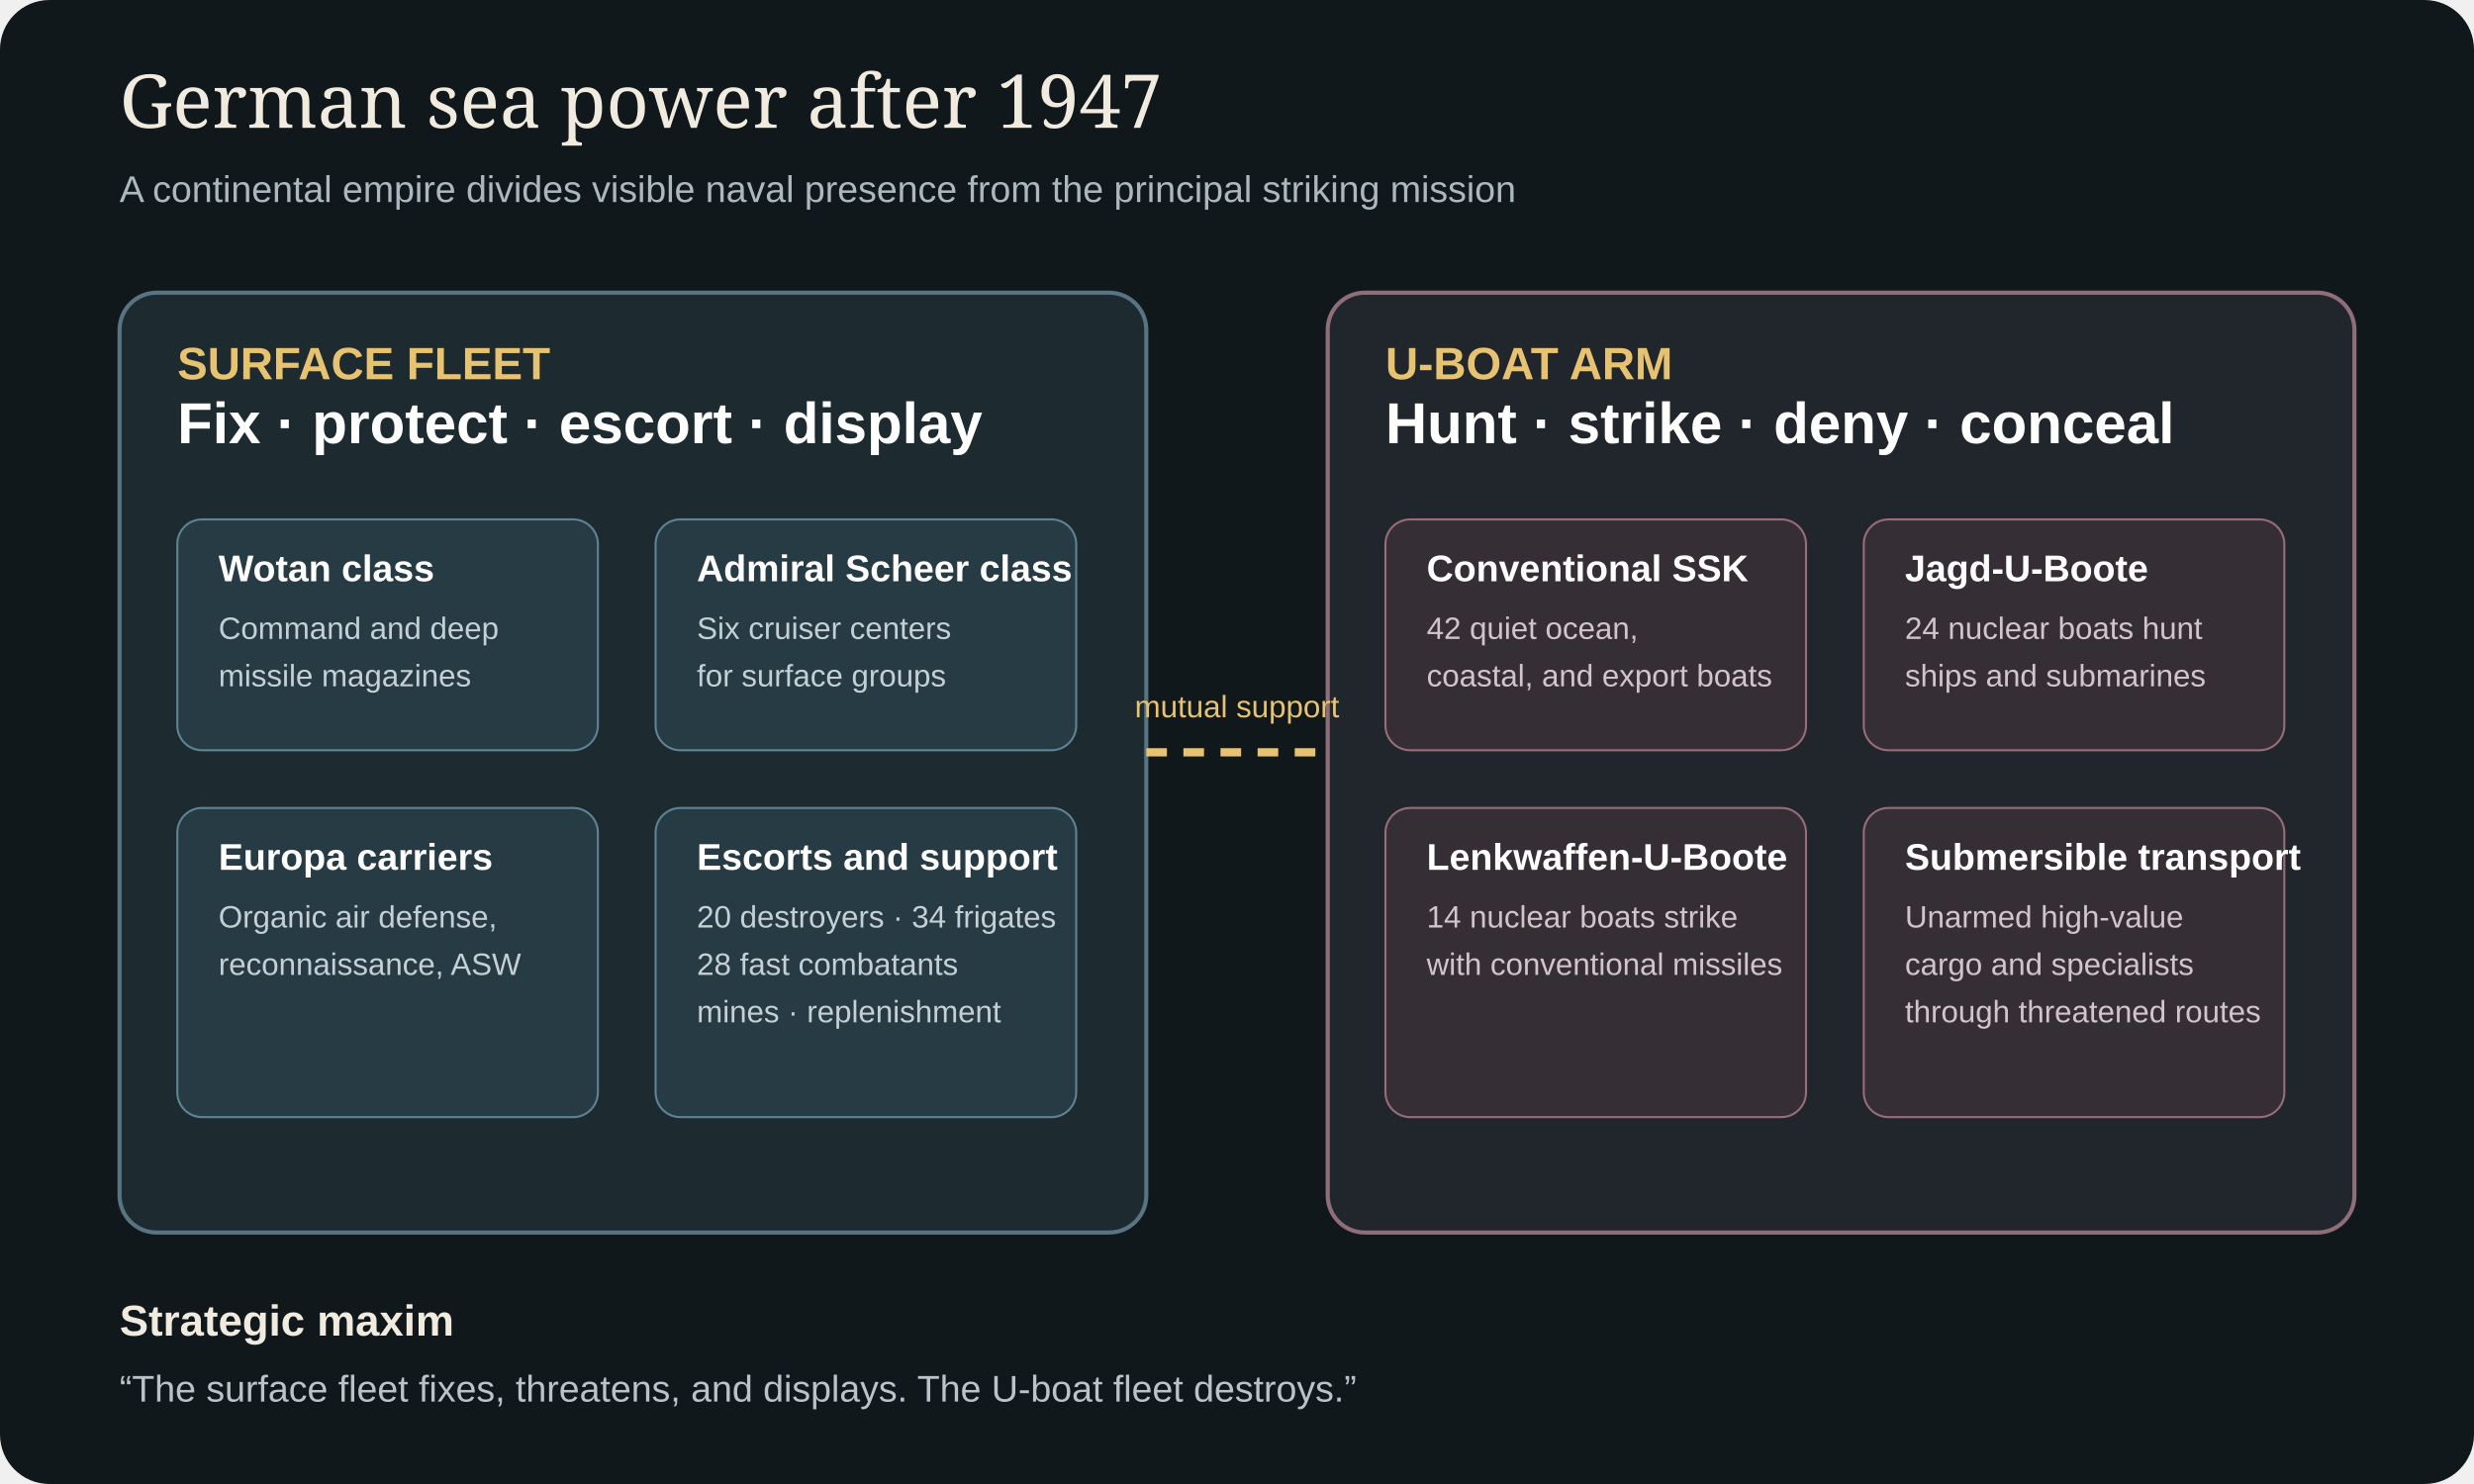
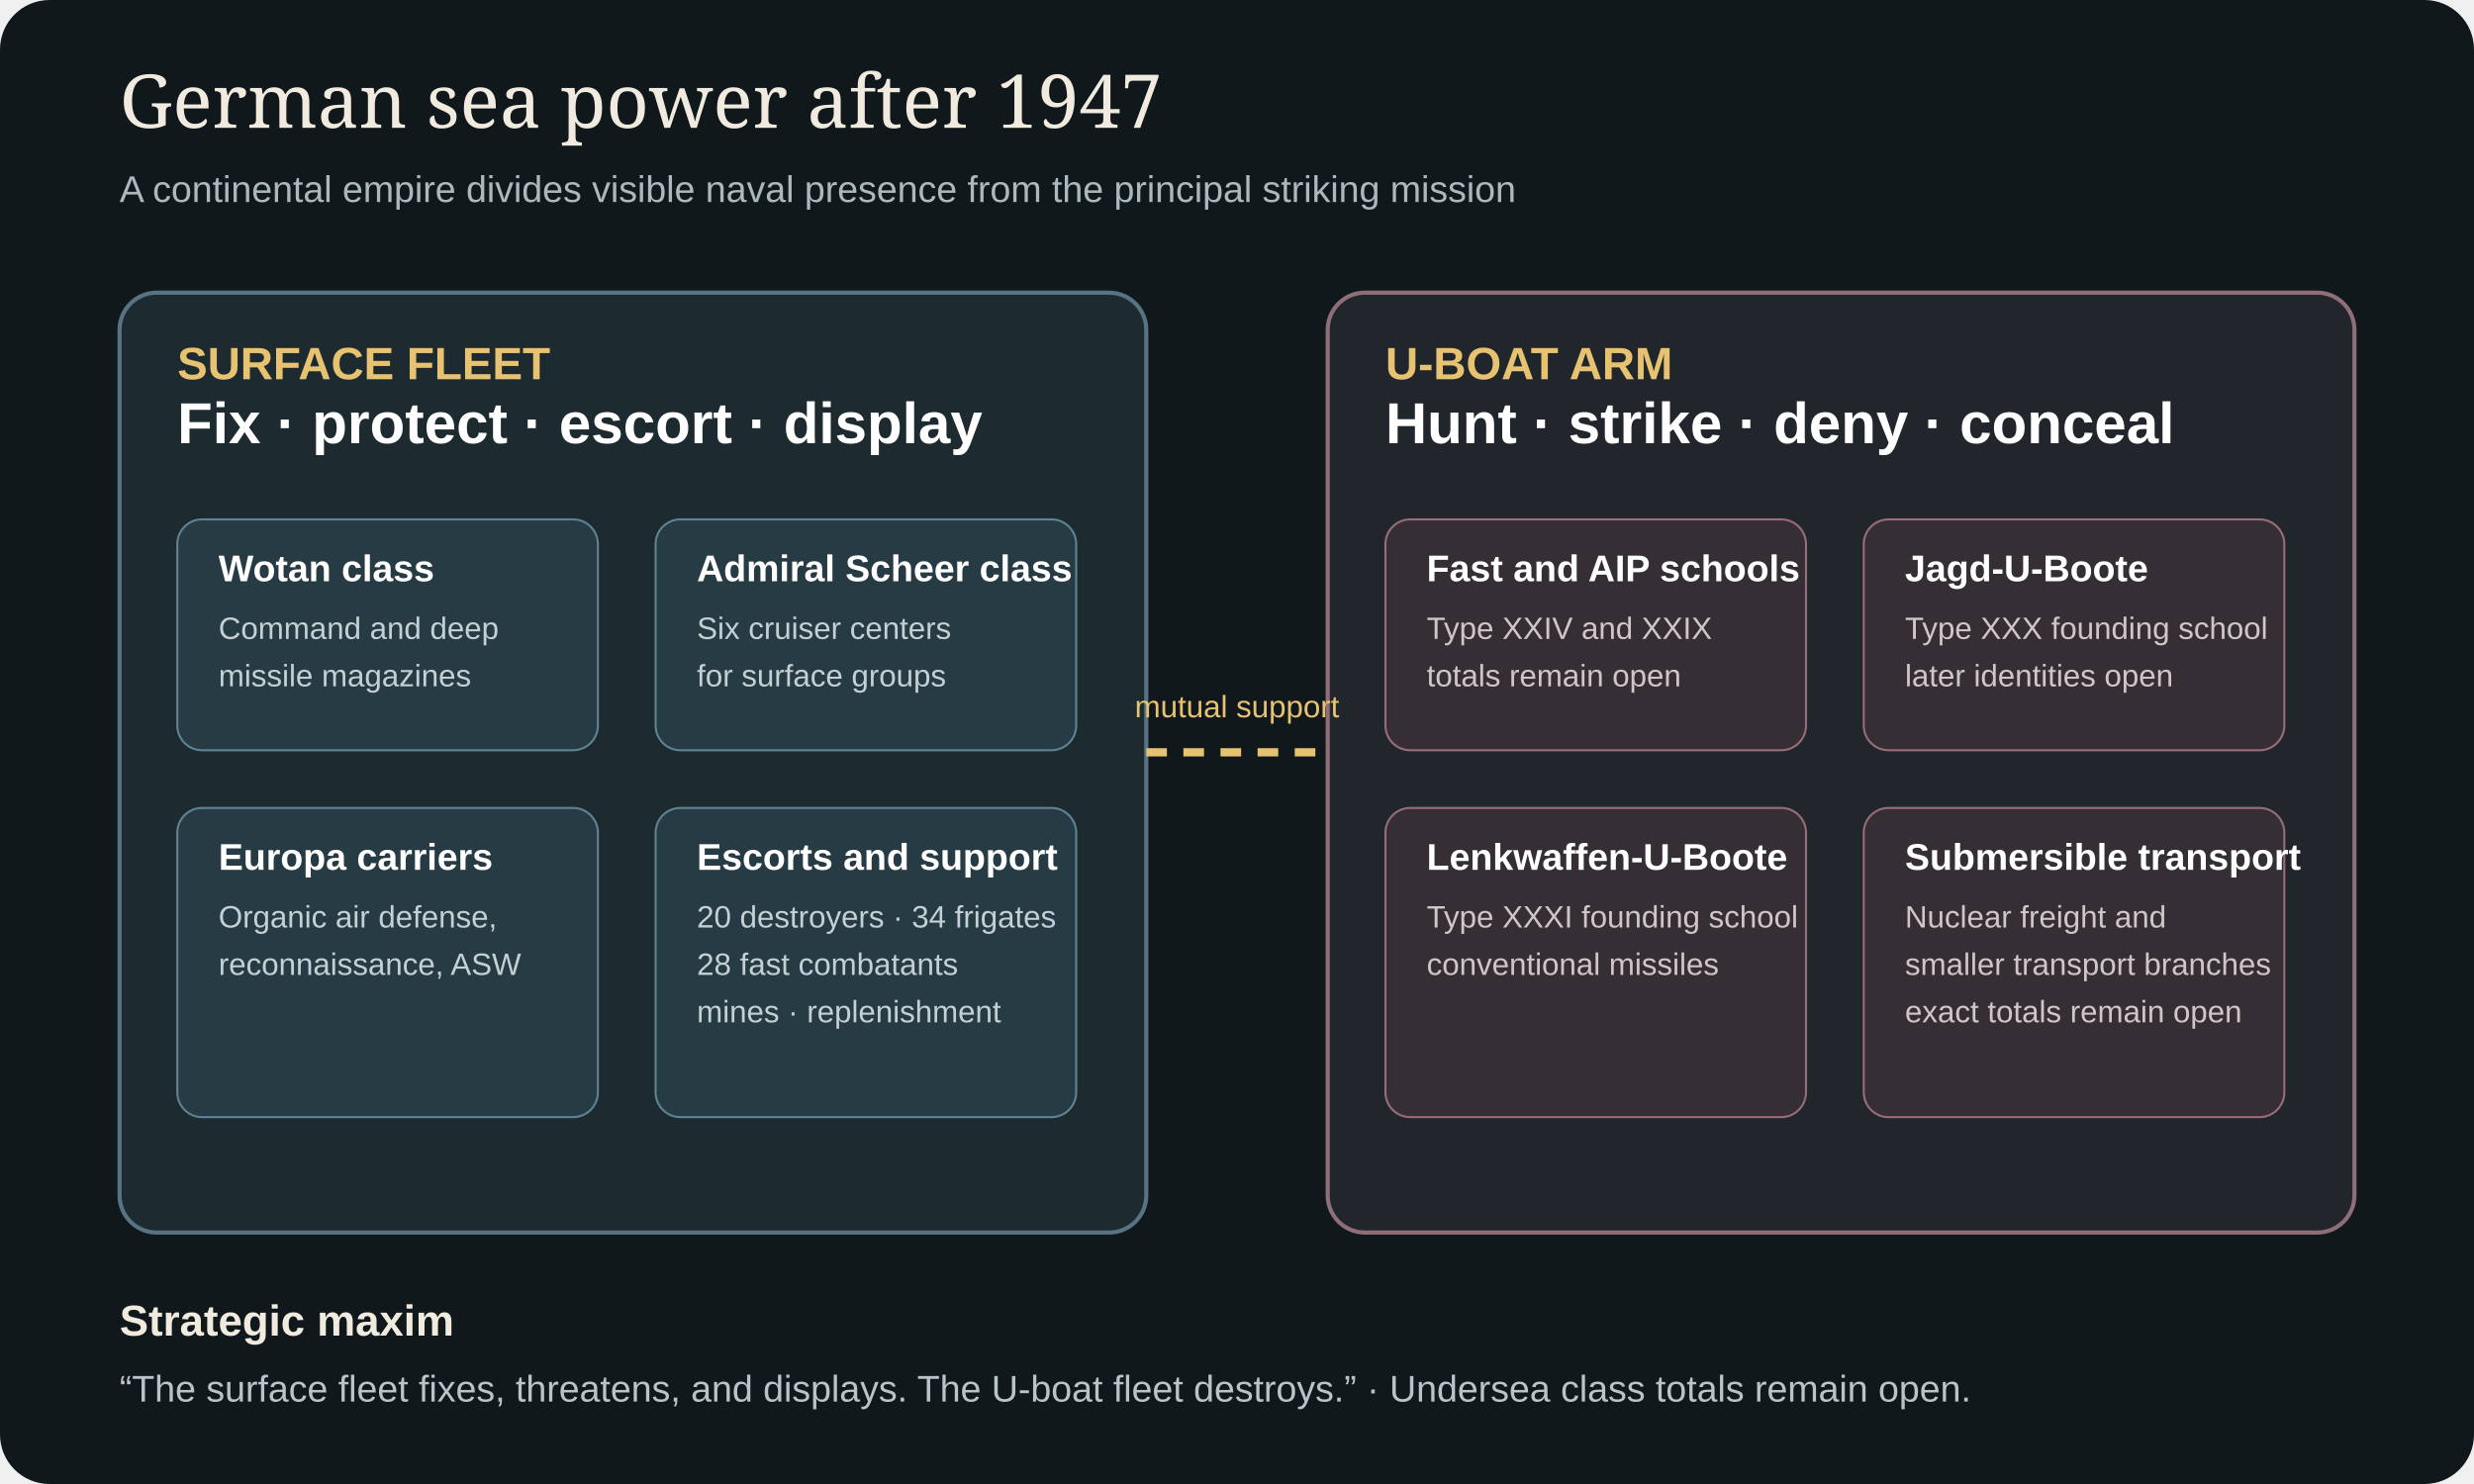
<svg xmlns="http://www.w3.org/2000/svg" viewBox="0 0 1200 720" role="img" aria-labelledby="title desc">
  <rect width="1200" height="720" rx="24" fill="#10181c" />
  <text x="58" y="62" fill="#f0eadf" font-family="Georgia,serif" font-size="36">German sea power after 1947</text>
  <text x="58" y="98" fill="#abb9bf" font-family="Arial,sans-serif" font-size="18">A continental empire divides visible naval presence from the principal striking mission</text>
  <g font-family="Arial,sans-serif">
    <rect x="58" y="142" width="498" height="456" rx="18" fill="#1d2b31" stroke="#587482" stroke-width="2" />
    <text x="86" y="184" fill="#e6c271" font-size="22" font-weight="700">SURFACE FLEET</text>
    <text x="86" y="215" fill="#fff" font-size="28" font-weight="700">Fix · protect · escort · display</text>
    <g fill="#263b44" stroke="#5e8393">
      <rect x="86" y="252" width="204" height="112" rx="12" />
      <rect x="318" y="252" width="204" height="112" rx="12" />
      <rect x="86" y="392" width="204" height="150" rx="12" />
      <rect x="318" y="392" width="204" height="150" rx="12" />
    </g>
    <g fill="#fff" font-size="18" font-weight="700">
      <text x="106" y="282">Wotan class</text>
      <text x="338" y="282">Admiral Scheer class</text>
      <text x="106" y="422">Europa carriers</text>
      <text x="338" y="422">Escorts and support</text>
    </g>
    <g fill="#c4d0d4" font-size="15">
      <text x="106" y="310">Command and deep</text>
      <text x="106" y="333">missile magazines</text>
      <text x="338" y="310">Six cruiser centers</text>
      <text x="338" y="333">for surface groups</text>
      <text x="106" y="450">Organic air defense,</text>
      <text x="106" y="473">reconnaissance, ASW</text>
      <text x="338" y="450">20 destroyers · 34 frigates</text>
      <text x="338" y="473">28 fast combatants</text>
      <text x="338" y="496">mines · replenishment</text>
    </g>
    <rect x="644" y="142" width="498" height="456" rx="18" fill="#20262c" stroke="#8f6e77" stroke-width="2" />
    <text x="672" y="184" fill="#e6c271" font-size="22" font-weight="700">U-BOAT ARM</text>
    <text x="672" y="215" fill="#fff" font-size="28" font-weight="700">Hunt · strike · deny · conceal</text>
    <g fill="#352f35" stroke="#986c78">
      <rect x="672" y="252" width="204" height="112" rx="12" />
      <rect x="904" y="252" width="204" height="112" rx="12" />
      <rect x="672" y="392" width="204" height="150" rx="12" />
      <rect x="904" y="392" width="204" height="150" rx="12" />
    </g>
    <g fill="#fff" font-size="18" font-weight="700">
-       <text x="692" y="282">Conventional SSK</text>
+       <text x="692" y="282">Fast and AIP schools</text>
      <text x="924" y="282">Jagd-U-Boote</text>
      <text x="692" y="422">Lenkwaffen-U-Boote</text>
      <text x="924" y="422">Submersible transport</text>
    </g>
    <g fill="#d2c5c9" font-size="15">
-       <text x="692" y="310">42 quiet ocean,</text>
-       <text x="692" y="333">coastal, and export boats</text>
-       <text x="924" y="310">24 nuclear boats hunt</text>
-       <text x="924" y="333">ships and submarines</text>
-       <text x="692" y="450">14 nuclear boats strike</text>
-       <text x="692" y="473">with conventional missiles</text>
-       <text x="924" y="450">Unarmed high-value</text>
-       <text x="924" y="473">cargo and specialists</text>
-       <text x="924" y="496">through threatened routes</text>
+       <text x="692" y="310">Type XXIV and XXIX</text>
+       <text x="692" y="333">totals remain open</text>
+       <text x="924" y="310">Type XXX founding school</text>
+       <text x="924" y="333">later identities open</text>
+       <text x="692" y="450">Type XXXI founding school</text>
+       <text x="692" y="473">conventional missiles</text>
+       <text x="924" y="450">Nuclear freight and</text>
+       <text x="924" y="473">smaller transport branches</text>
+       <text x="924" y="496">exact totals remain open</text>
    </g>
    <path d="M556 365 H644" stroke="#e6c271" stroke-width="4" stroke-dasharray="10 8" />
    <text x="600" y="348" fill="#e6c271" text-anchor="middle" font-size="15">mutual support</text>
    <text x="58" y="648" fill="#f0eadf" font-size="21" font-weight="700">Strategic maxim</text>
-     <text x="58" y="680" fill="#b9c4c8" font-size="18">“The surface fleet fixes, threatens, and displays. The U-boat fleet destroys.”</text>
+     <text x="58" y="680" fill="#b9c4c8" font-size="18">“The surface fleet fixes, threatens, and displays. The U-boat fleet destroys.” · Undersea class totals remain open.</text>
  </g>
</svg>
